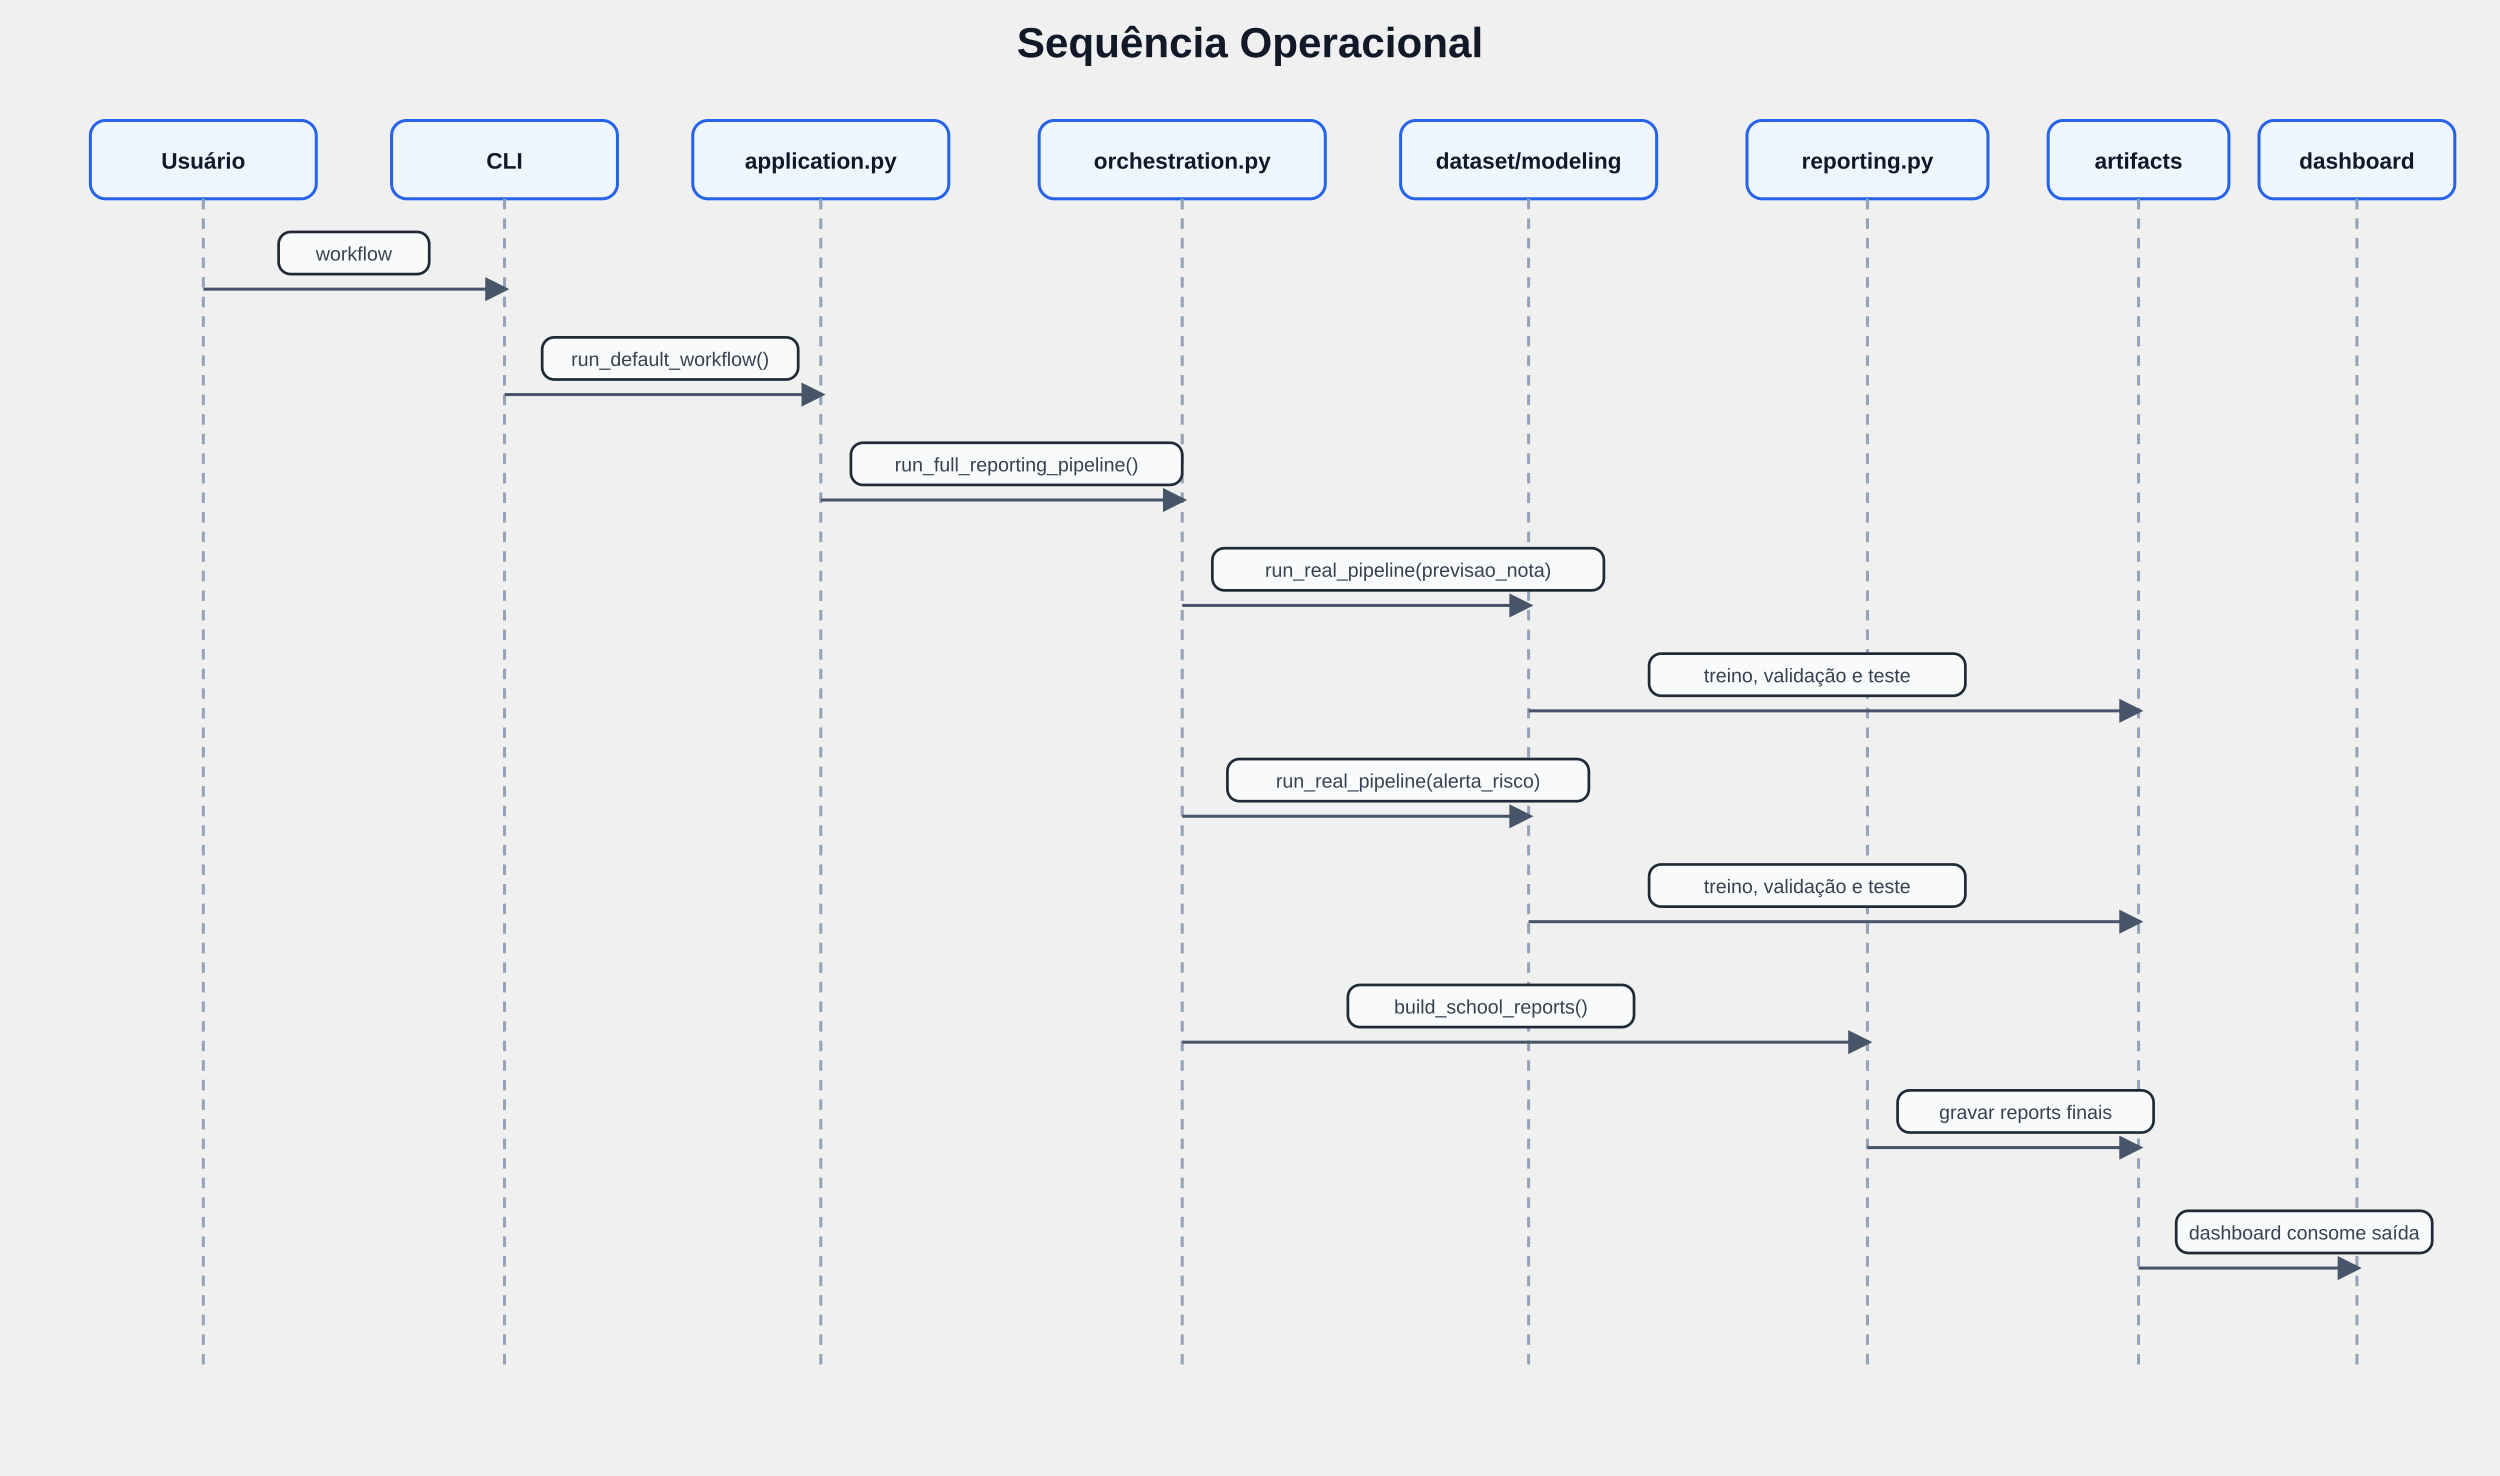
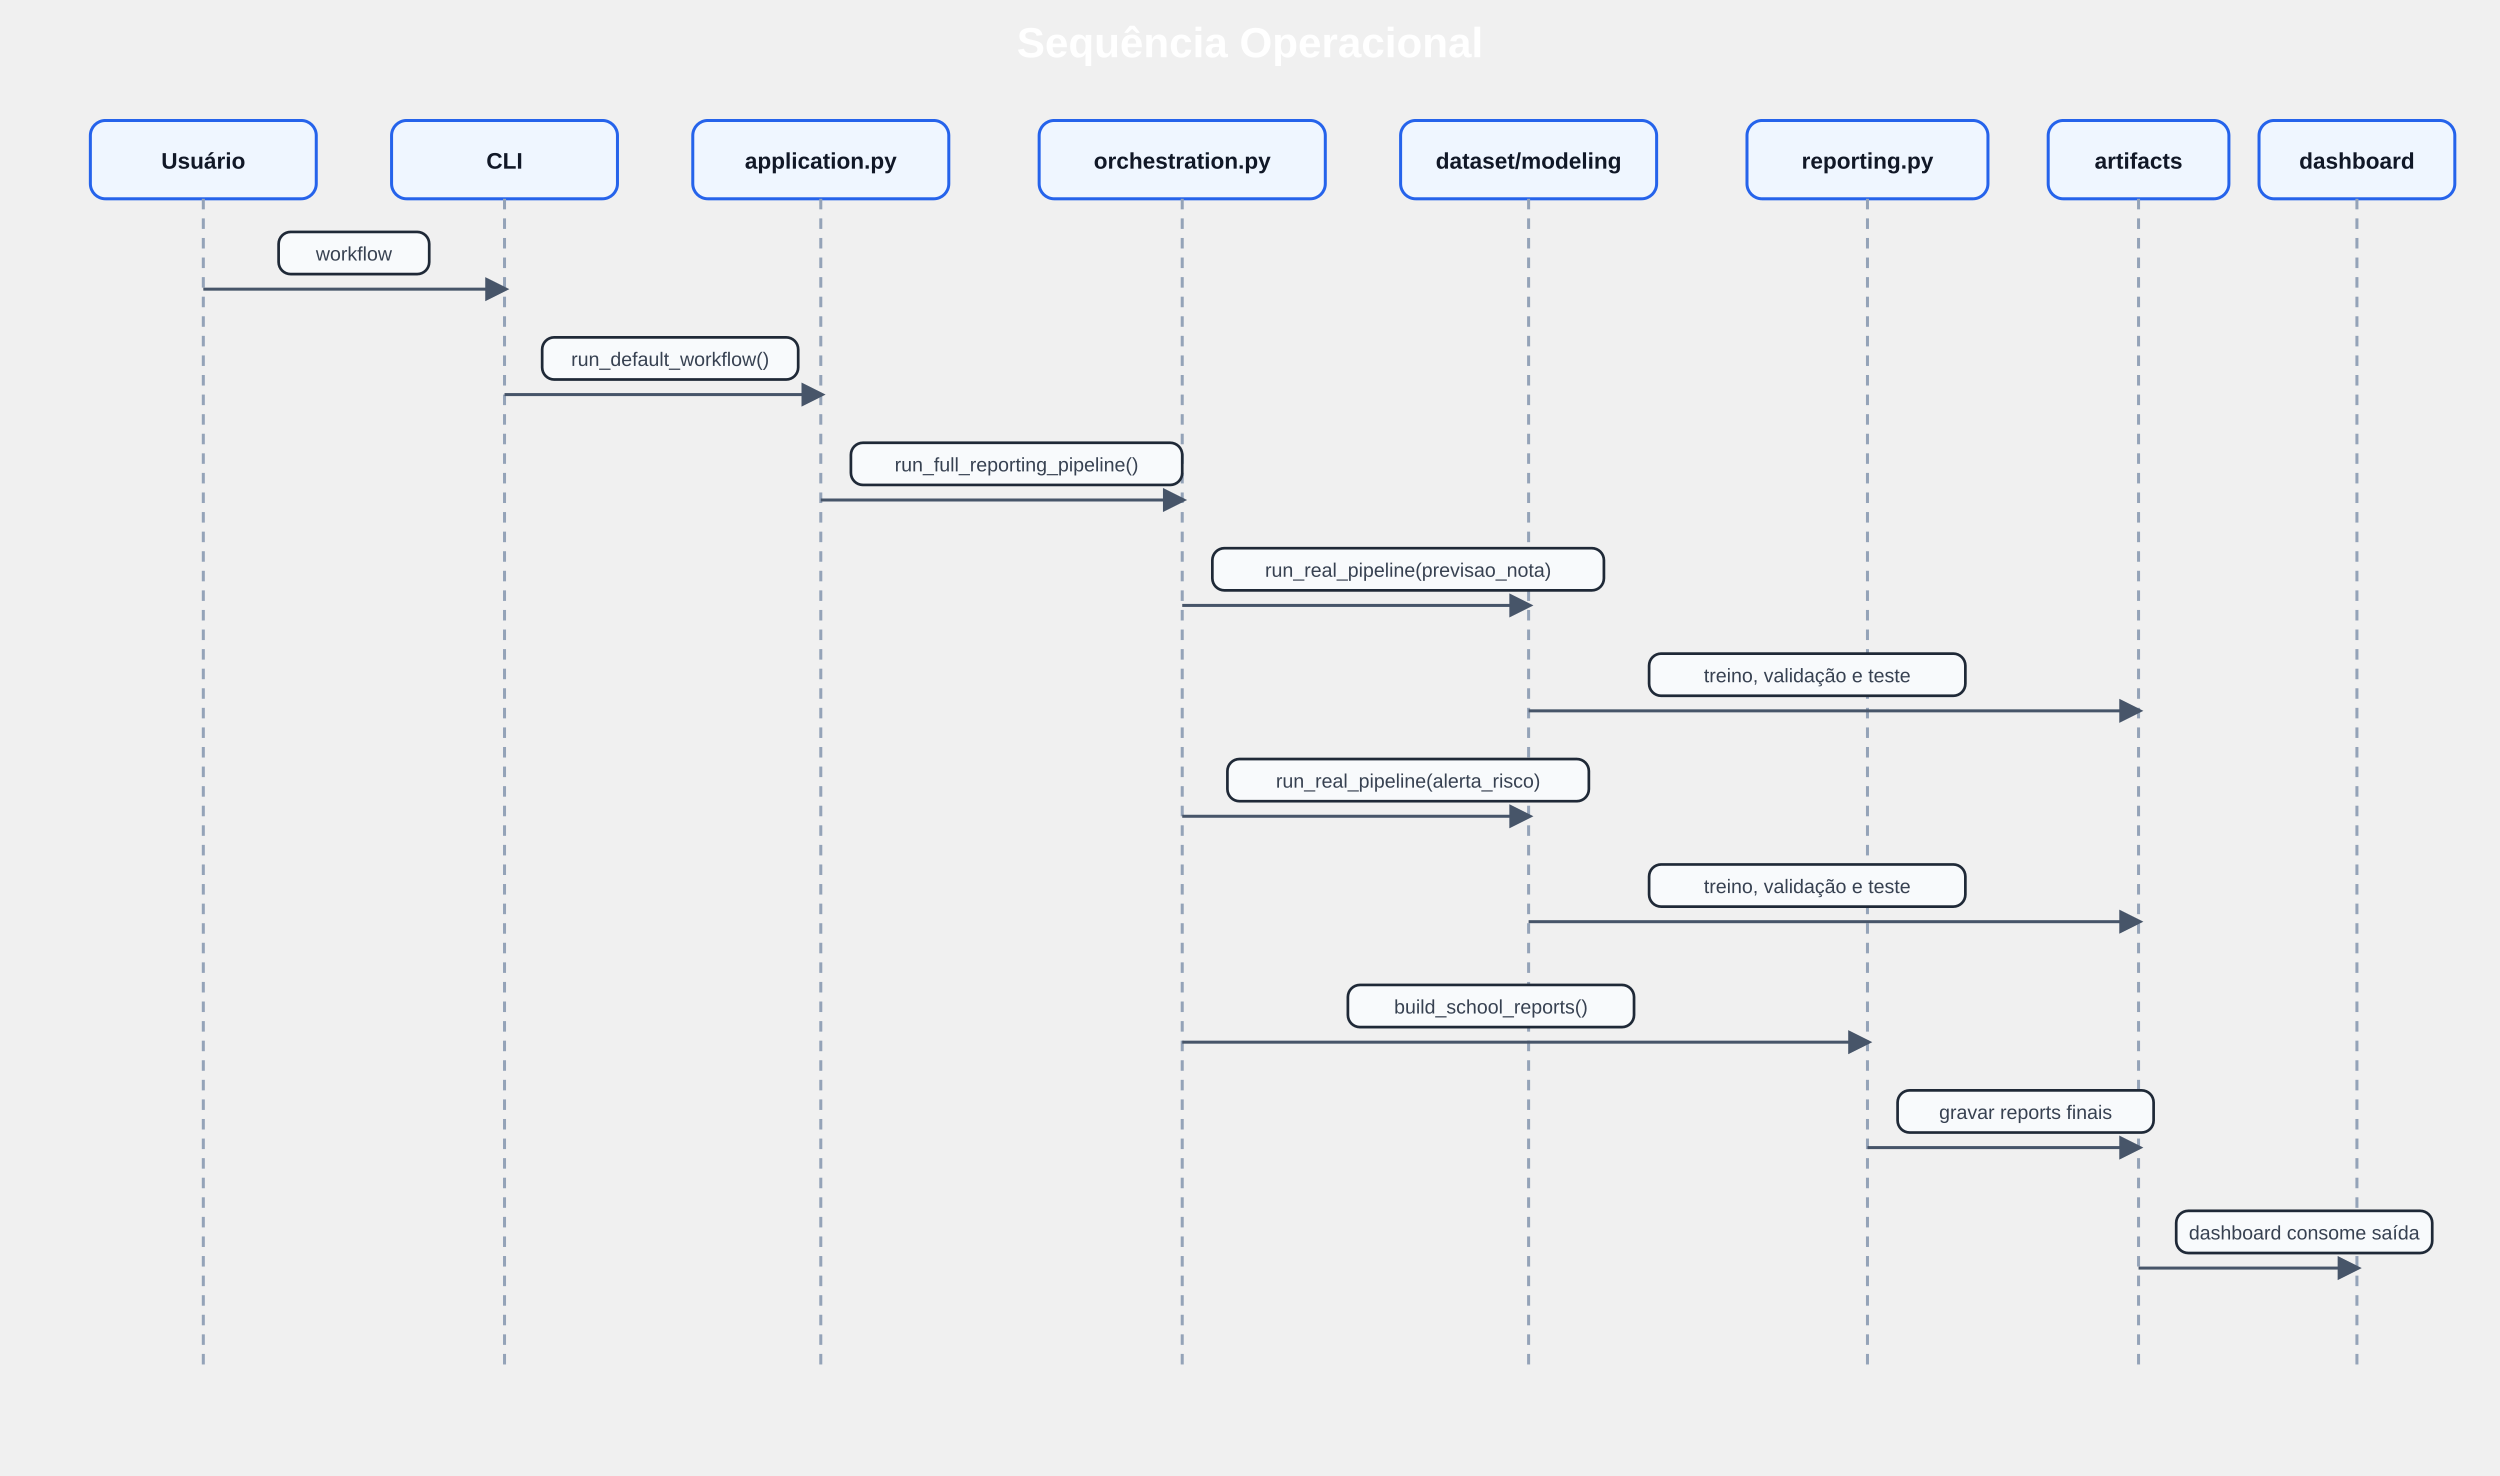
<svg xmlns="http://www.w3.org/2000/svg" width="1660" height="980" viewBox="0 0 1660 980">
  <style>
-     .title { font: 700 28px Arial, sans-serif; fill: #111827; }
+     .title { font: 700 28px Arial, sans-serif; fill: #ffffff; }
    .label { font: 600 15px Arial, sans-serif; fill: #111827; }
    .small { font: 500 13px Arial, sans-serif; fill: #374151; }
    .head { fill: #eff6ff; stroke: #2563eb; stroke-width: 2; rx: 10; }
    .msg { fill: #f8fafc; stroke: #1f2937; stroke-width: 1.8; rx: 8; }
    .line { stroke: #94a3b8; stroke-width: 2; stroke-dasharray: 7 6; }
    .arrow { stroke: #475569; stroke-width: 2; fill: none; marker-end: url(#arrow); }
  </style>
  <defs>
    <marker id="arrow" viewBox="0 0 10 10" refX="8" refY="5" markerWidth="8" markerHeight="8" orient="auto-start-reverse">
      <path d="M 0 0 L 10 5 L 0 10 z" fill="#475569" />
    </marker>
  </defs>
  <text x="830" y="38" text-anchor="middle" class="title">Sequência Operacional</text>
  <rect x="60" y="80" width="150" height="52" class="head" />
  <text x="135" y="112" text-anchor="middle" class="label">Usuário</text>
  <rect x="260" y="80" width="150" height="52" class="head" />
  <text x="335" y="112" text-anchor="middle" class="label">CLI</text>
  <rect x="460" y="80" width="170" height="52" class="head" />
  <text x="545" y="112" text-anchor="middle" class="label">application.py</text>
  <rect x="690" y="80" width="190" height="52" class="head" />
  <text x="785" y="112" text-anchor="middle" class="label">orchestration.py</text>
  <rect x="930" y="80" width="170" height="52" class="head" />
  <text x="1015" y="112" text-anchor="middle" class="label">dataset/modeling</text>
  <rect x="1160" y="80" width="160" height="52" class="head" />
  <text x="1240" y="112" text-anchor="middle" class="label">reporting.py</text>
  <rect x="1360" y="80" width="120" height="52" class="head" />
  <text x="1420" y="112" text-anchor="middle" class="label">artifacts</text>
  <rect x="1500" y="80" width="130" height="52" class="head" />
  <text x="1565" y="112" text-anchor="middle" class="label">dashboard</text>
  <line x1="135" y1="132" x2="135" y2="910" class="line" />
  <line x1="335" y1="132" x2="335" y2="910" class="line" />
  <line x1="545" y1="132" x2="545" y2="910" class="line" />
  <line x1="785" y1="132" x2="785" y2="910" class="line" />
  <line x1="1015" y1="132" x2="1015" y2="910" class="line" />
  <line x1="1240" y1="132" x2="1240" y2="910" class="line" />
  <line x1="1420" y1="132" x2="1420" y2="910" class="line" />
  <line x1="1565" y1="132" x2="1565" y2="910" class="line" />
  <rect x="185" y="154" width="100" height="28" class="msg" />
  <text x="235" y="173" text-anchor="middle" class="small">workflow</text>
  <path d="M 135 192 L 335 192" class="arrow" />
  <rect x="360" y="224" width="170" height="28" class="msg" />
  <text x="445" y="243" text-anchor="middle" class="small">run_default_workflow()</text>
  <path d="M 335 262 L 545 262" class="arrow" />
  <rect x="565" y="294" width="220" height="28" class="msg" />
  <text x="675" y="313" text-anchor="middle" class="small">run_full_reporting_pipeline()</text>
  <path d="M 545 332 L 785 332" class="arrow" />
  <rect x="805" y="364" width="260" height="28" class="msg" />
  <text x="935" y="383" text-anchor="middle" class="small">run_real_pipeline(previsao_nota)</text>
  <path d="M 785 402 L 1015 402" class="arrow" />
  <rect x="1095" y="434" width="210" height="28" class="msg" />
  <text x="1200" y="453" text-anchor="middle" class="small">treino, validação e teste</text>
  <path d="M 1015 472 L 1420 472" class="arrow" />
  <rect x="815" y="504" width="240" height="28" class="msg" />
  <text x="935" y="523" text-anchor="middle" class="small">run_real_pipeline(alerta_risco)</text>
  <path d="M 785 542 L 1015 542" class="arrow" />
  <rect x="1095" y="574" width="210" height="28" class="msg" />
  <text x="1200" y="593" text-anchor="middle" class="small">treino, validação e teste</text>
  <path d="M 1015 612 L 1420 612" class="arrow" />
  <rect x="895" y="654" width="190" height="28" class="msg" />
  <text x="990" y="673" text-anchor="middle" class="small">build_school_reports()</text>
  <path d="M 785 692 L 1240 692" class="arrow" />
  <rect x="1260" y="724" width="170" height="28" class="msg" />
  <text x="1345" y="743" text-anchor="middle" class="small">gravar reports finais</text>
  <path d="M 1240 762 L 1420 762" class="arrow" />
  <rect x="1445" y="804" width="170" height="28" class="msg" />
  <text x="1530" y="823" text-anchor="middle" class="small">dashboard consome saída</text>
  <path d="M 1420 842 L 1565 842" class="arrow" />
</svg>
